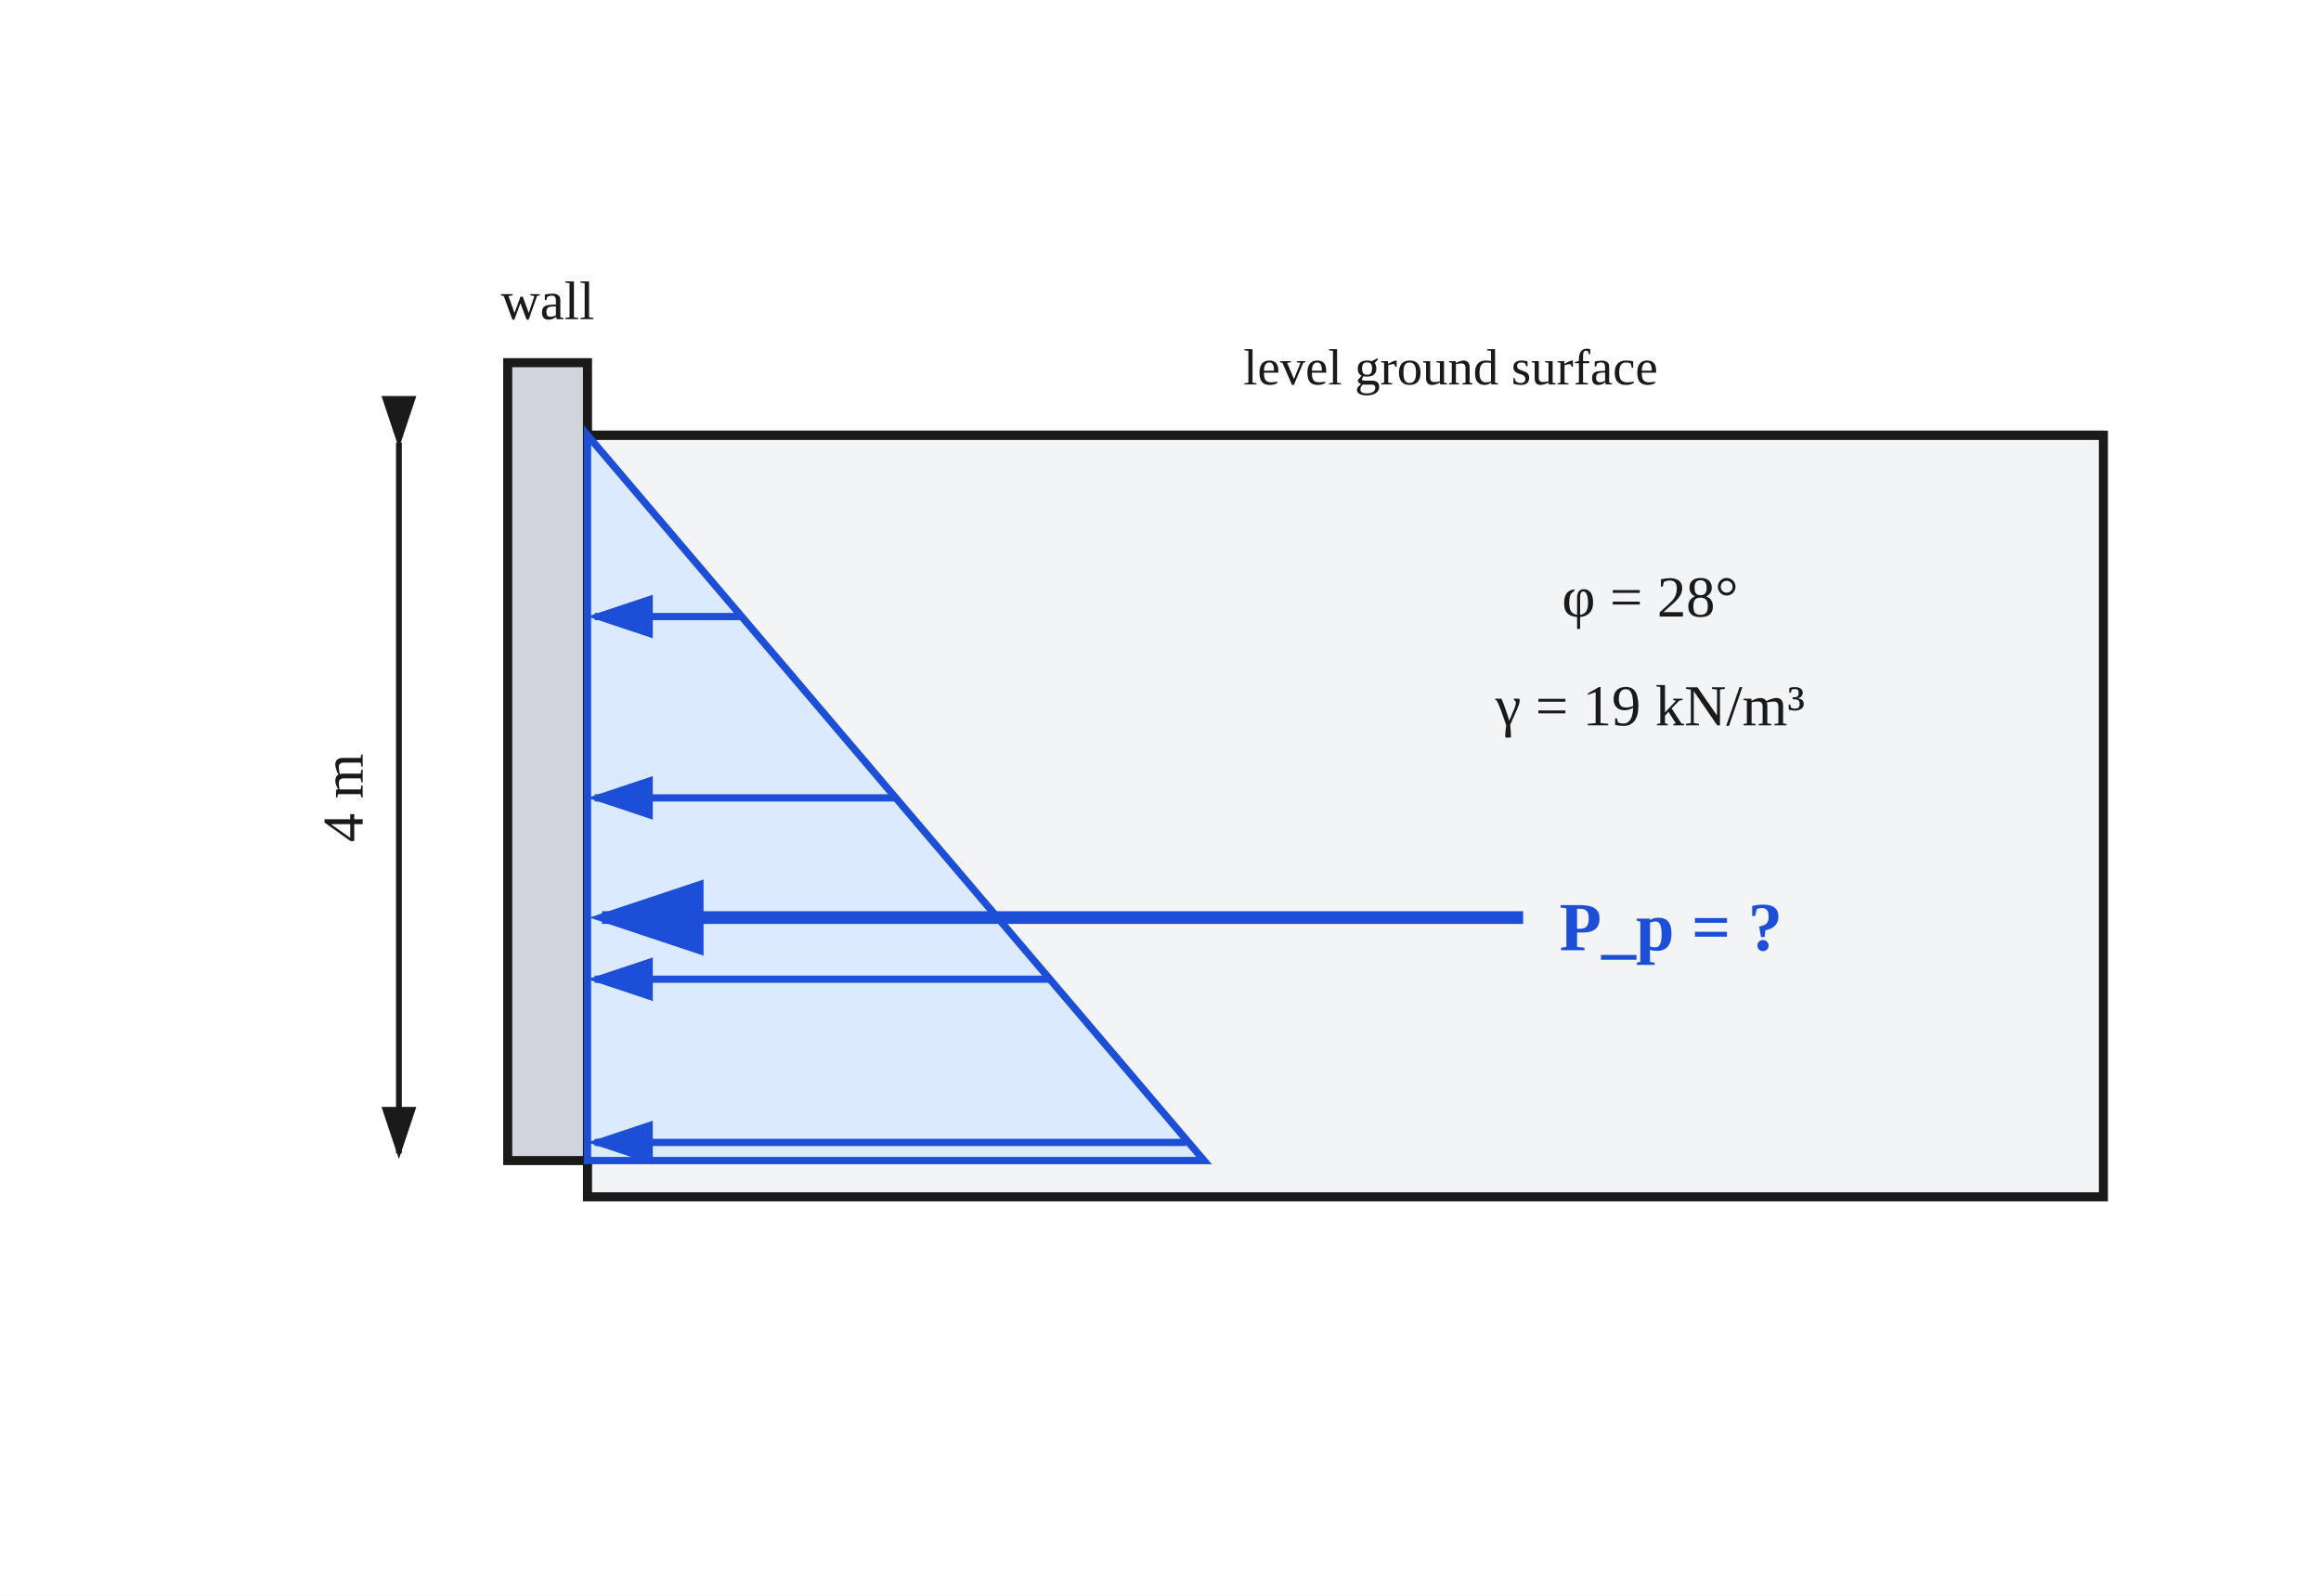
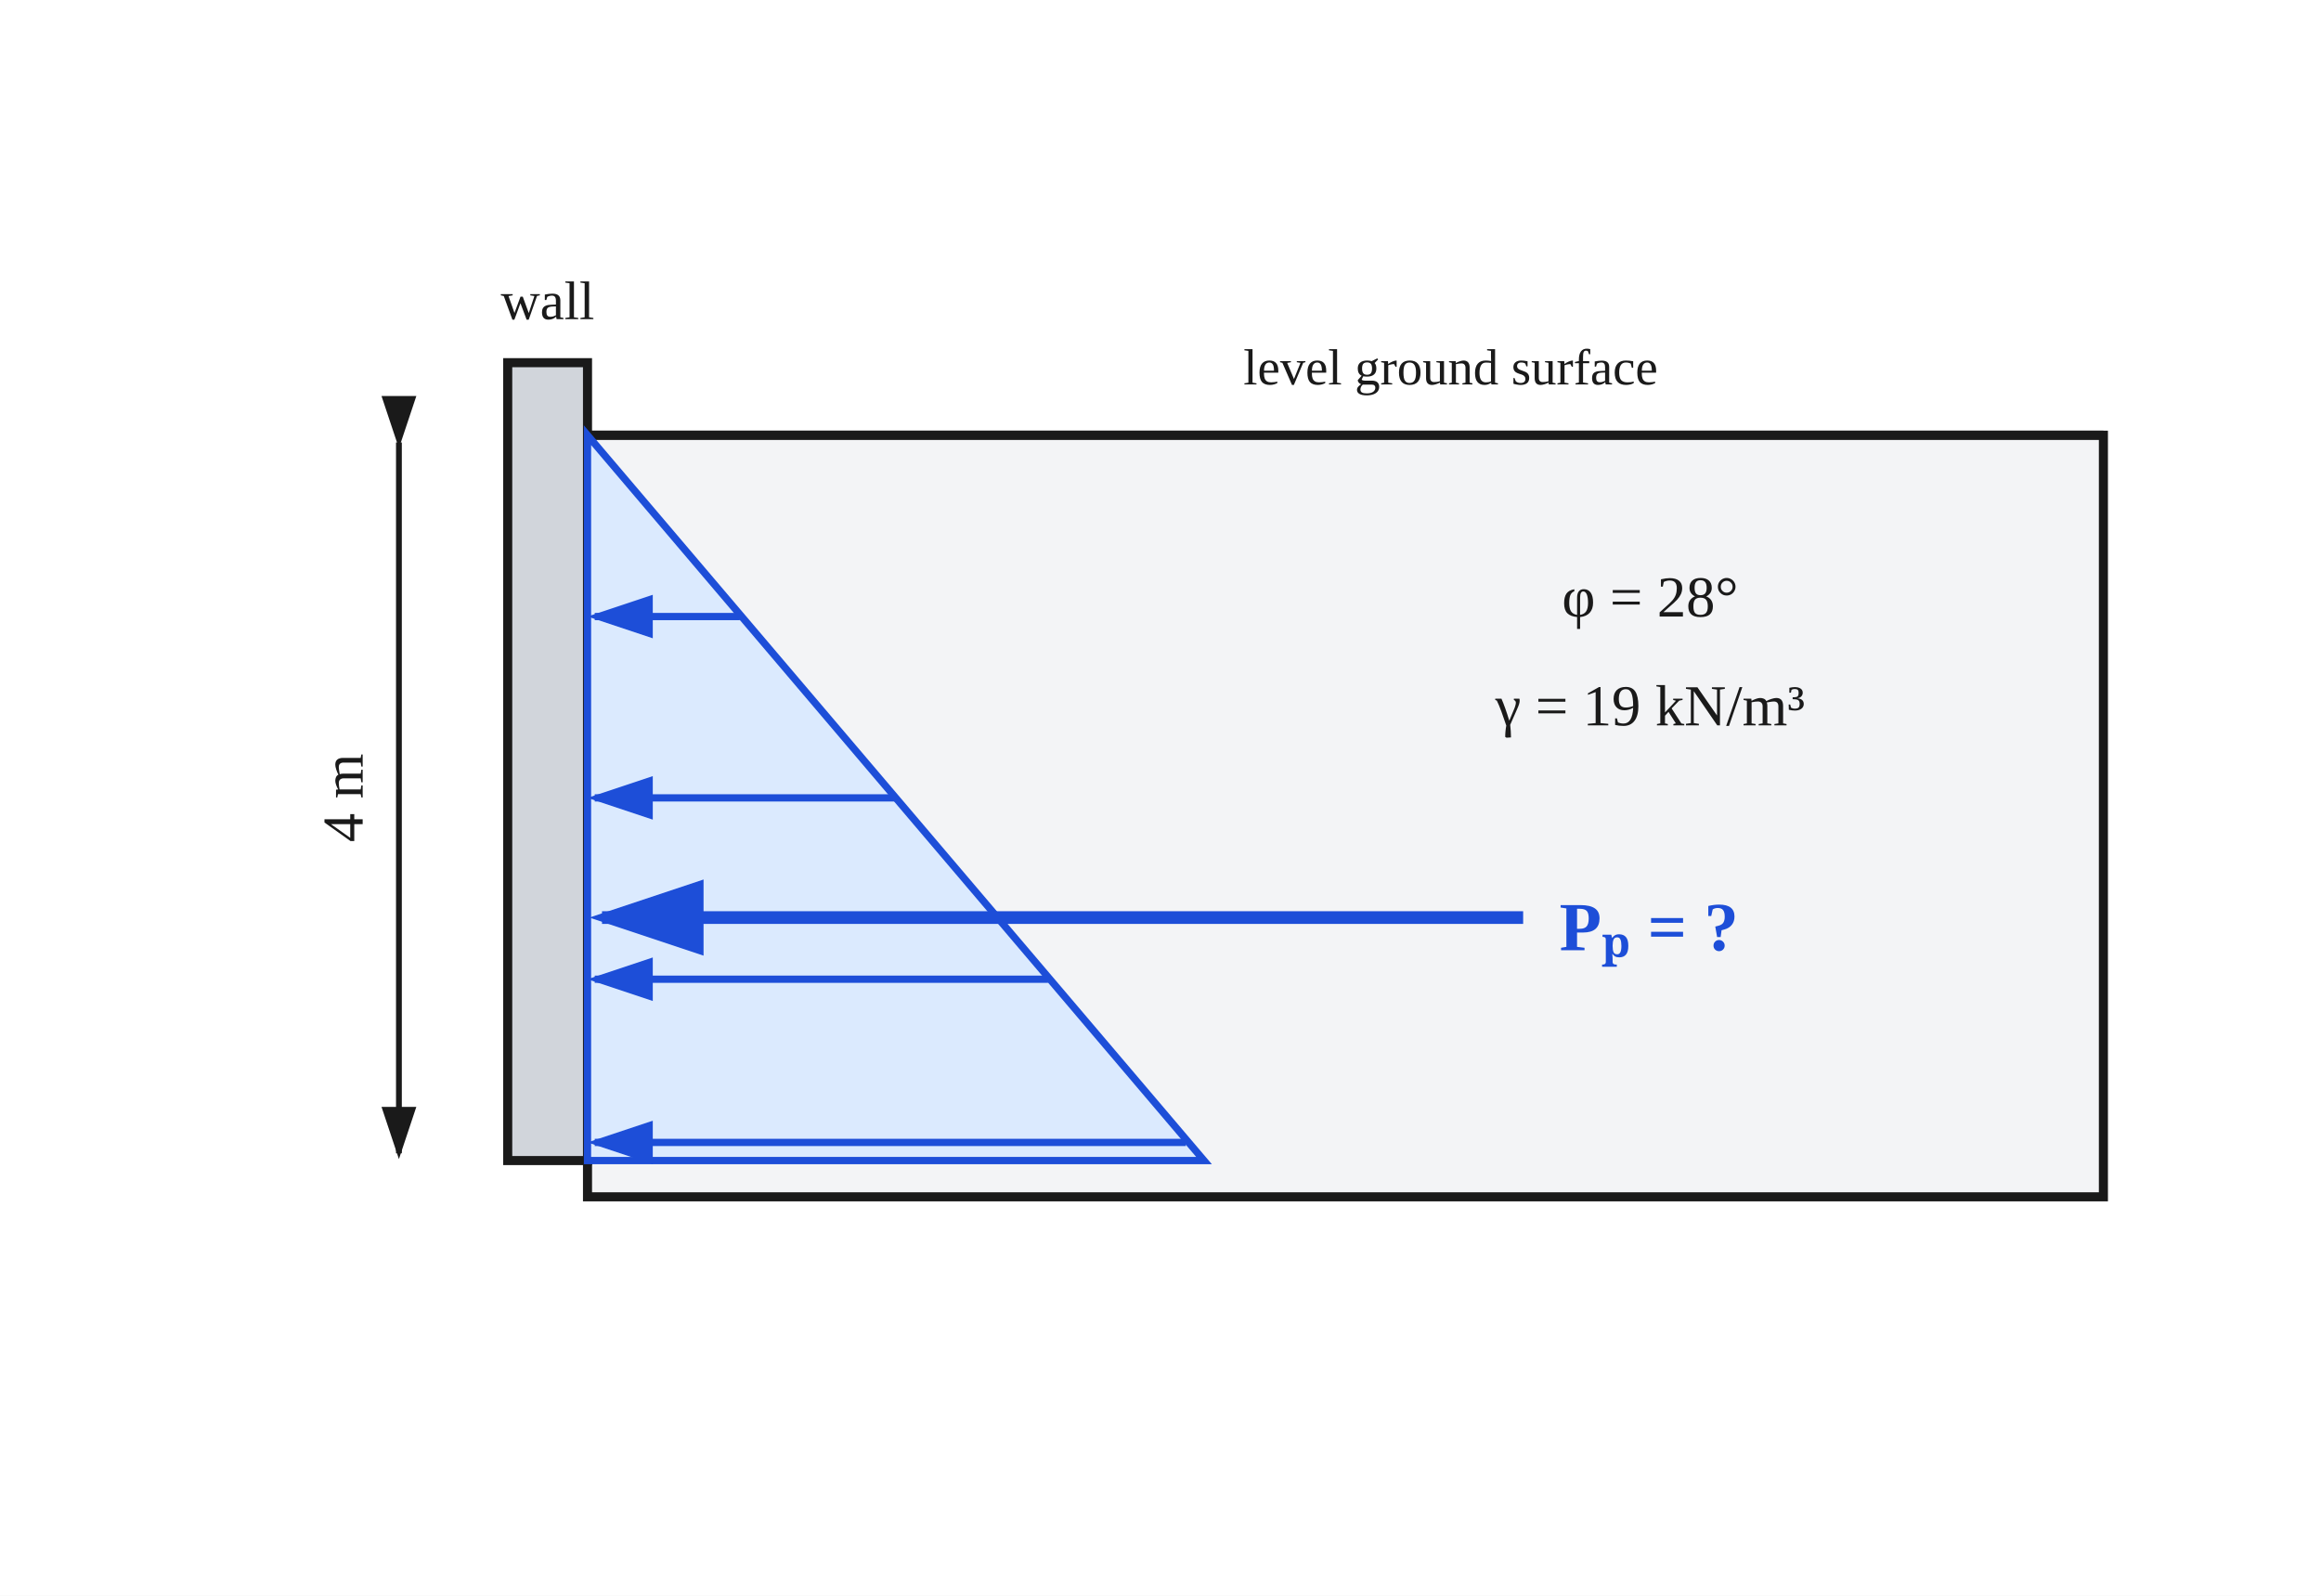
<svg xmlns="http://www.w3.org/2000/svg" width="640" height="440" viewBox="0 0 640 440" role="img" aria-label="Four-metre smooth vertical wall with triangular Rankine passive pressure distribution on level backfill; total passive force unknown">
  <rect width="640" height="440" fill="#ffffff" />
  <defs>
    <marker id="ah" markerWidth="10" markerHeight="10" refX="8" refY="3" orient="auto" markerUnits="strokeWidth">
      <path d="M0,0 L9,3 L0,6 Z" fill="context-stroke" />
    </marker>
    <marker id="ahb" markerWidth="10" markerHeight="10" refX="8" refY="3" orient="auto" markerUnits="strokeWidth">
      <path d="M0,0 L9,3 L0,6 Z" fill="#1d4ed8" />
    </marker>
  </defs>
  <text x="151" y="88" text-anchor="middle" font-family="Georgia, 'Times New Roman', serif" font-size="15" fill="#1a1a1a">wall</text>
  <rect x="162" y="120" width="418" height="210" fill="#f3f4f6" stroke="#1a1a1a" stroke-width="2.5" />
  <line x1="162" y1="120" x2="580" y2="120" stroke="#1a1a1a" stroke-width="2.5" />
  <text x="400" y="106" text-anchor="middle" font-family="Georgia, 'Times New Roman', serif" font-size="14" fill="#1a1a1a">level ground surface</text>
  <rect x="140" y="100" width="22" height="220" fill="#d1d5db" stroke="#1a1a1a" stroke-width="2.5" />
  <polygon points="162,120 162,320 332,320" fill="#dbeafe" stroke="#1d4ed8" stroke-width="2" />
  <line x1="204" y1="170" x2="164" y2="170" stroke="#1d4ed8" stroke-width="2" marker-end="url(#ahb)" />
  <line x1="247" y1="220" x2="164" y2="220" stroke="#1d4ed8" stroke-width="2" marker-end="url(#ahb)" />
  <line x1="289" y1="270" x2="164" y2="270" stroke="#1d4ed8" stroke-width="2" marker-end="url(#ahb)" />
  <line x1="327" y1="315" x2="164" y2="315" stroke="#1d4ed8" stroke-width="2" marker-end="url(#ahb)" />
  <line x1="420" y1="253" x2="166" y2="253" stroke="#1d4ed8" stroke-width="3.5" marker-end="url(#ahb)" />
-   <text x="430" y="262" font-family="Georgia, 'Times New Roman', serif" font-size="19" font-weight="bold" fill="#1d4ed8">P_p = ?</text>
+   <text x="430" y="262" font-family="Georgia, 'Times New Roman', serif" font-size="19" font-weight="bold" fill="#1d4ed8">Pₚ = ?</text>
  <text x="455" y="170" text-anchor="middle" font-family="Georgia, 'Times New Roman', serif" font-size="16" fill="#1a1a1a">φ = 28°</text>
  <text x="455" y="200" text-anchor="middle" font-family="Georgia, 'Times New Roman', serif" font-size="16" fill="#1a1a1a">γ = 19 kN/m³</text>
  <line x1="110" y1="122" x2="110" y2="318" stroke="#1a1a1a" stroke-width="1.6" marker-start="url(#ah)" marker-end="url(#ah)" />
  <text x="100" y="220" text-anchor="middle" font-family="Georgia, 'Times New Roman', serif" font-size="16" fill="#1a1a1a" transform="rotate(-90 100 220)">4 m</text>
</svg>
